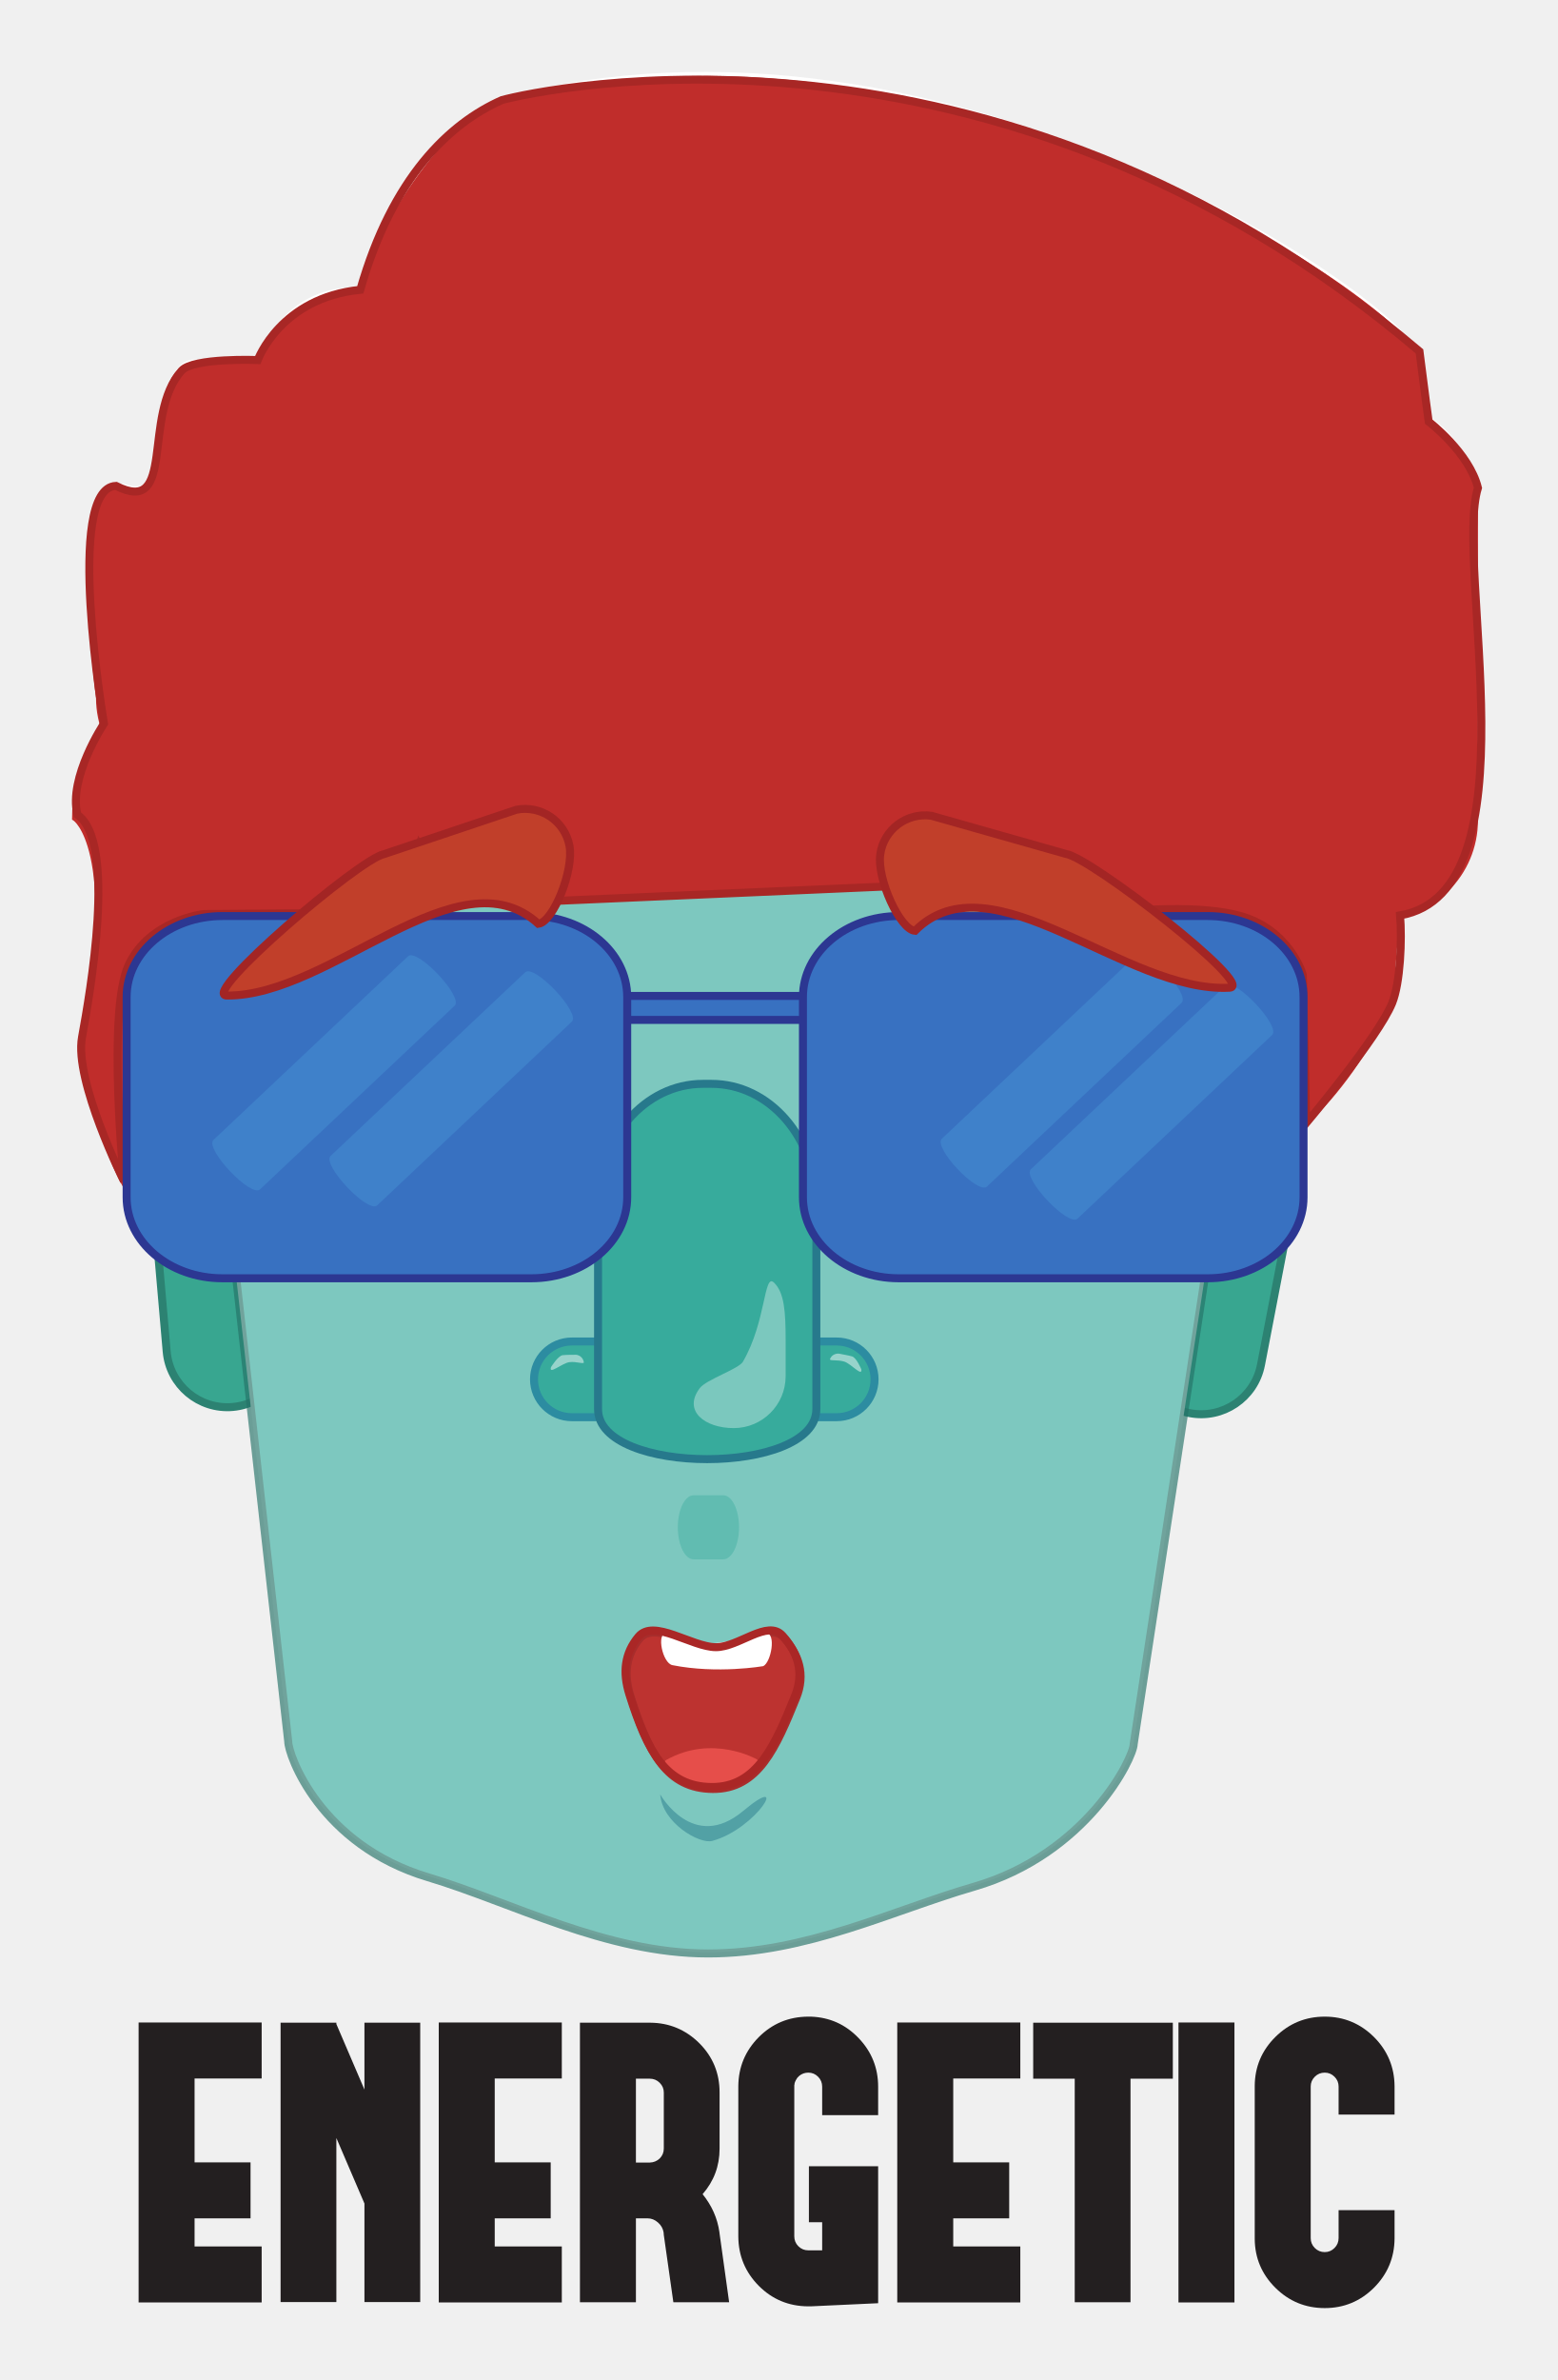
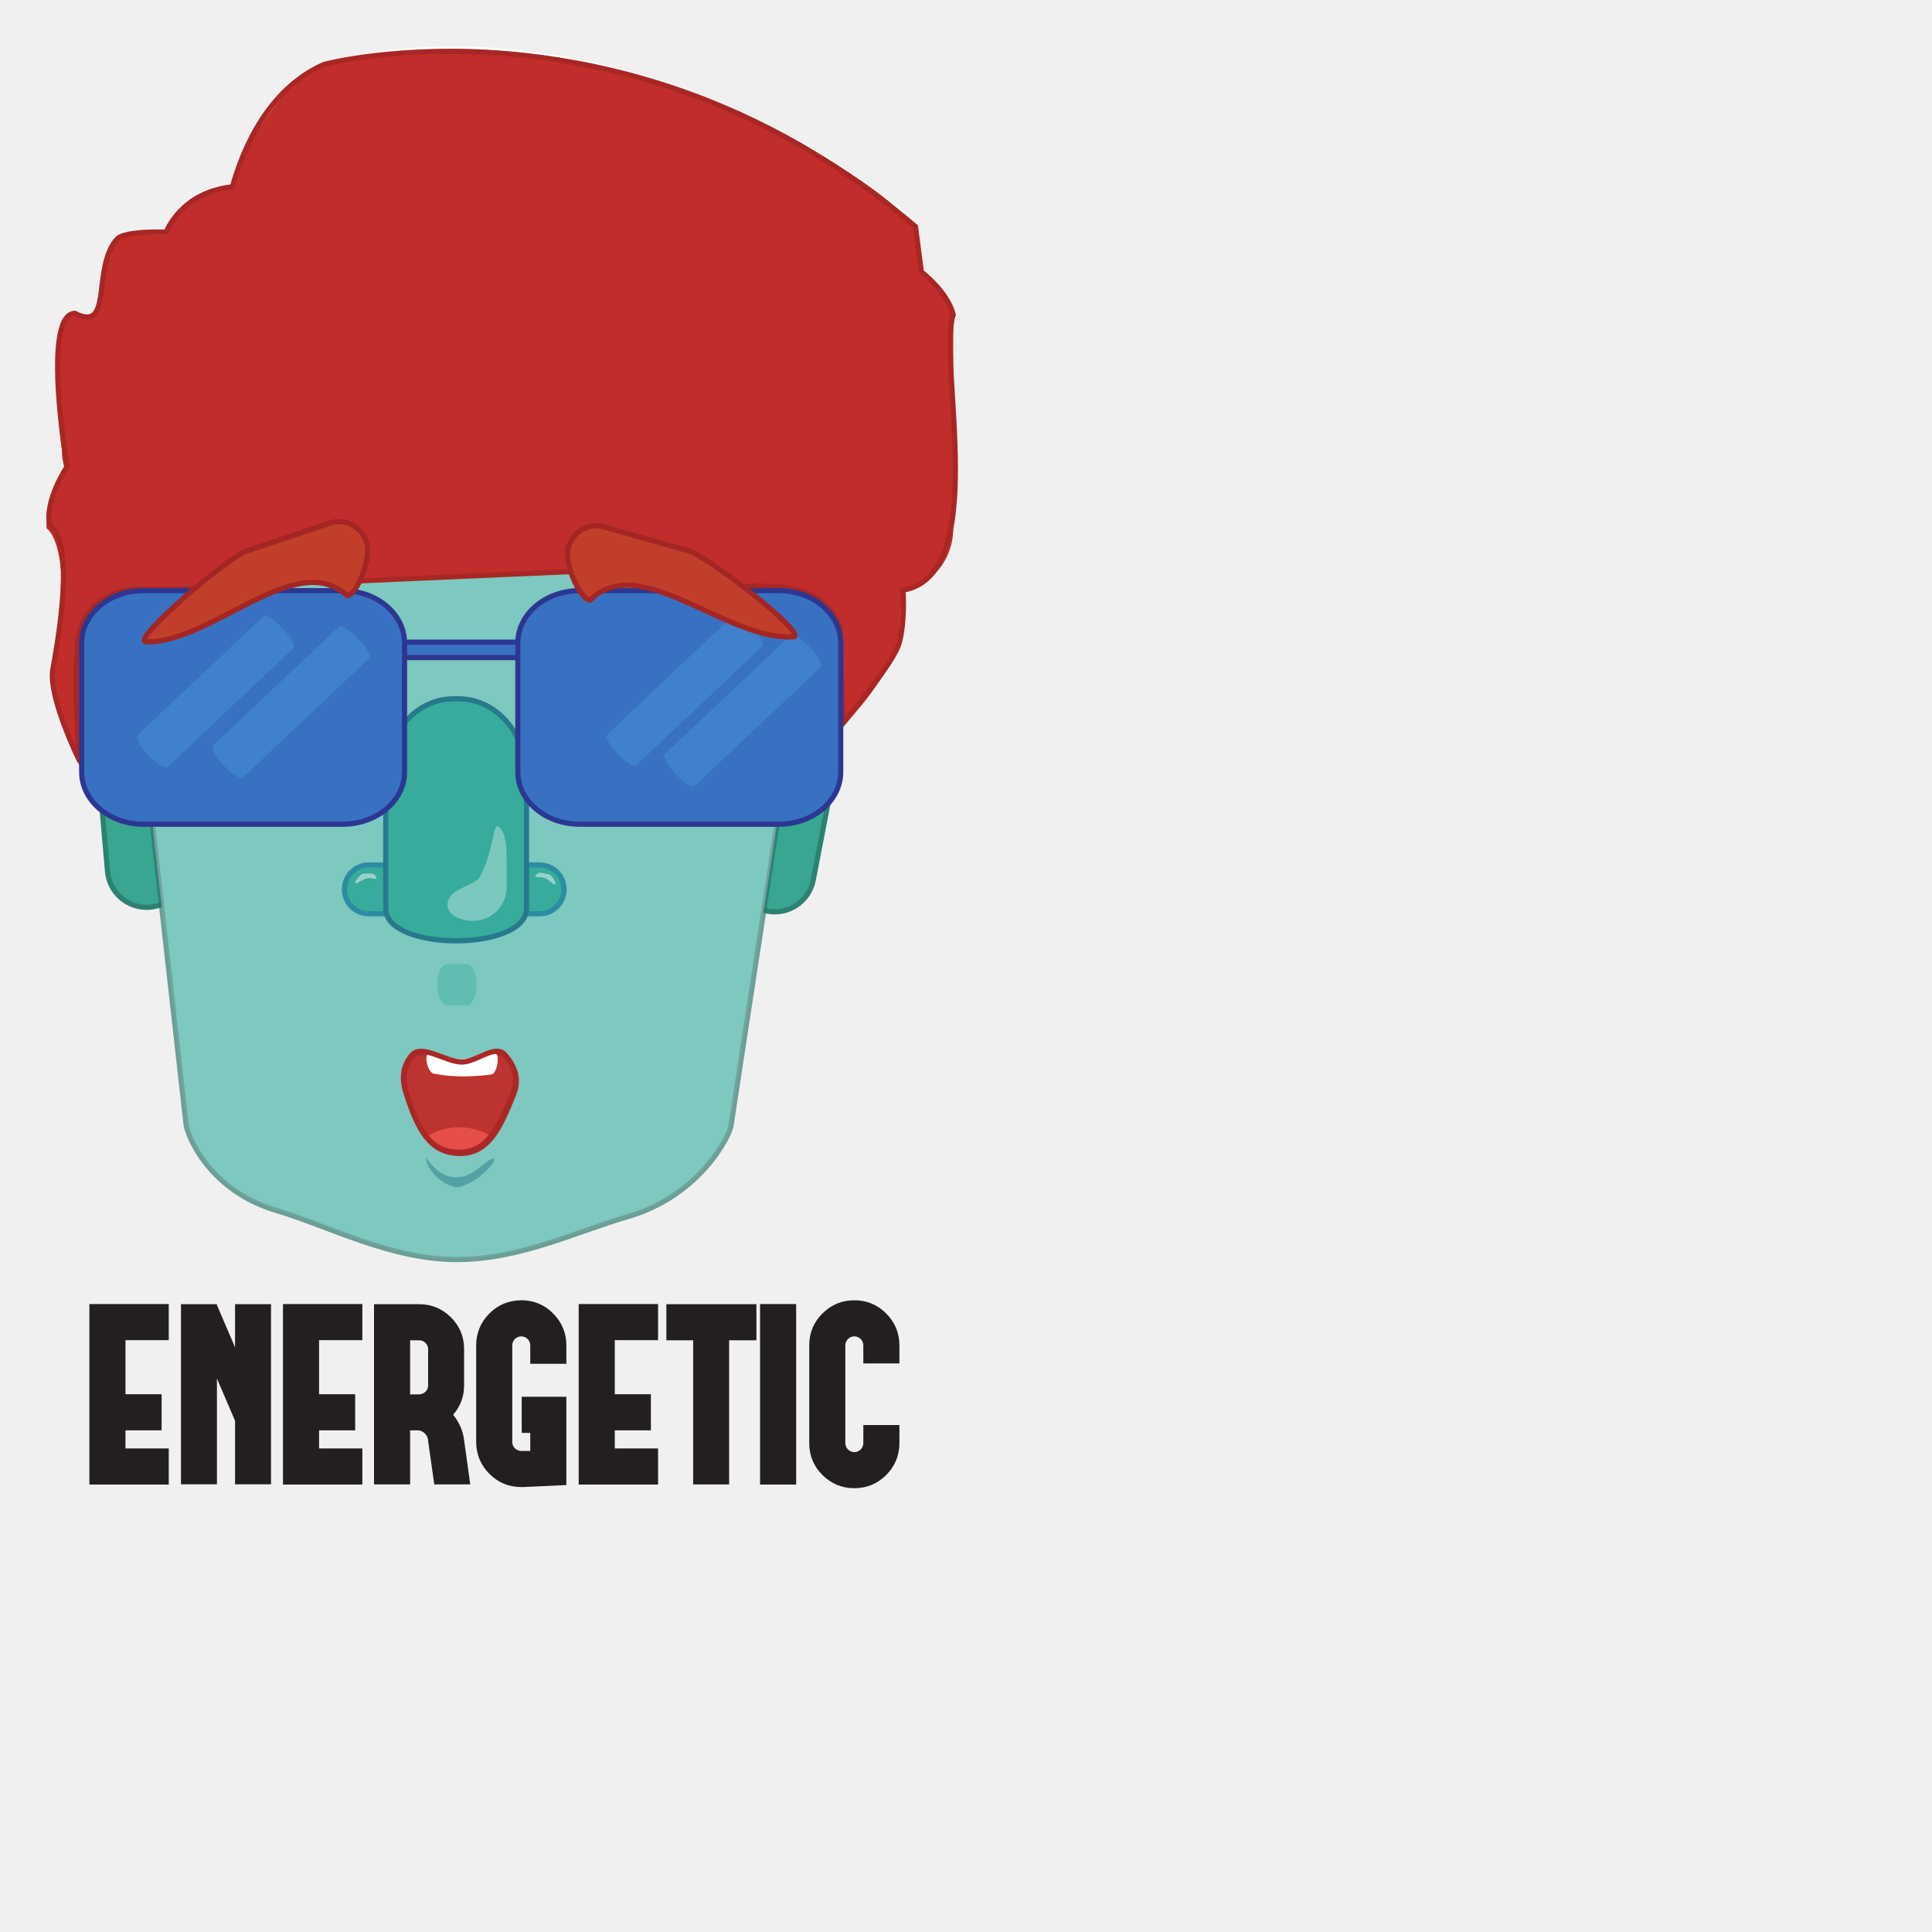
- <svg xmlns="http://www.w3.org/2000/svg" id="svg5594" width="259.923" height="397.144" viewBox="0 0 259.923 397.144">
+ <svg xmlns="http://www.w3.org/2000/svg" id="svg5594" viewBox="0 0 500 500">
  <defs id="defs5598">
    <clipPath id="clipPath5622">
      <path d="M 0,297.858 H 194.942 V 0 H 0 Z" id="path5620" />
    </clipPath>
    <clipPath id="clipPath5652">
      <path d="m 82.651,64.762 h 16.747 v -6.694 h -16.747 z" id="path5650" />
    </clipPath>
    <clipPath id="clipPath5688">
      <path d="M 25.145,235.048 H 156.146 V 52.881 H 25.145 Z" id="path5686" />
    </clipPath>
    <clipPath id="clipPath5760">
      <path d="m 84.851,110.727 h 7.667 v -8.022 h -7.667 z" id="path5758" />
    </clipPath>
    <clipPath id="clipPath5784">
      <path d="M 86.847,137.508 H 98.351 V 119.131 H 86.847 Z" id="path5782" />
    </clipPath>
    <clipPath id="clipPath5800">
      <path d="m 68.94,128.314 h 4.146 v -1.902 h -4.146 z" id="path5798" />
    </clipPath>
    <clipPath id="clipPath5816">
      <path d="m 103.898,128.453 h 3.938 v -2.276 h -3.938 z" id="path5814" />
    </clipPath>
    <clipPath id="clipPath5932">
      <path d="M 41.239,176.305 H 71.731 v -29.42 H 41.239 Z" id="path5930" />
    </clipPath>
    <clipPath id="clipPath5948">
      <path d="m 26.573,178.305 h 30.492 v -29.42 H 26.573 Z" id="path5946" />
    </clipPath>
    <clipPath id="clipPath5964">
      <path d="m 128.906,174.639 h 30.492 v -29.421 h -30.492 z" id="path5962" />
    </clipPath>
    <clipPath id="clipPath5980">
      <path d="m 117.756,178.463 h 30.312 v -29.228 h -30.312 z" id="path5978" />
    </clipPath>
    <clipPath id="clipPath5996">
      <path d="m 77.958,94.062 h 22.768 V 73.465 H 77.958 Z" id="path5994" />
    </clipPath>
    <clipPath id="clipPath6016">
      <path d="M 82.647,73.289 H 95.944 V 67.42 H 82.647 Z" id="path6014" />
    </clipPath>
    <clipPath id="clipPath6036">
      <path d="M 83.216,79.069 H 94.886 V 73.965 H 83.216 Z" id="path6034" />
    </clipPath>
  </defs>
  <g id="g5602" transform="matrix(1.33333 0 0 -1.33333 0 397.144)">
    <g id="g5604" transform="translate(24.358 37.734)">
      <path d="m 0,0 v -10.498 h 7.007 v -7.006 H 0 v -3.516 h 8.398 v -7.007 H -7.007 V 7.008 H 8.398 V 0 Z" id="path5606" fill="#231f20" />
    </g>
    <g id="g5608" transform="translate(52.605 44.717)">
      <path d="m 0,0 v -34.961 h -6.982 v 12.33 l -3.516,8.203 V -34.961 H -17.48 V 0 h 6.982 v -0.17 l 3.516,-8.203 V 0 Z" id="path5610" fill="#231f20" />
    </g>
    <g id="g5612" transform="translate(61.932 37.734)">
      <path d="m 0,0 v -10.498 h 7.007 v -7.006 H 0 v -3.516 h 8.398 v -7.007 H -7.007 V 7.008 H 8.398 V 0 Z" id="path5614" fill="#231f20" />
    </g>
    <g id="g5616">
      <g id="g5618" clipPath="url(#clipPath5622)">
        <g id="g5624" transform="translate(81.34 27.213)">
          <path d="M 0,0 C 0.488,0.016 0.903,0.186 1.245,0.512 1.587,0.854 1.758,1.27 1.758,1.758 v 7.006 c 0,0.472 -0.171,0.879 -0.513,1.22 C 0.903,10.326 0.488,10.498 0,10.498 H -1.733 V 0 Z M 9.937,-17.48 H 2.954 L 1.758,-9.059 1.733,-8.74 c -0.082,0.488 -0.317,0.902 -0.708,1.244 -0.39,0.342 -0.822,0.514 -1.294,0.514 H -1.733 V -17.48 H -8.74 V 17.504 H 0.049 C 2.441,17.488 4.492,16.633 6.201,14.941 7.894,13.248 8.74,11.197 8.74,8.789 V 1.732 c 0,-2.164 -0.708,-4.06 -2.124,-5.687 1.155,-1.434 1.856,-3.012 2.1,-4.736 L 8.74,-8.887 Z" id="path5626" fill="#231f20" />
        </g>
        <g id="g5628" transform="translate(101.507 45.475)">
          <path d="M 0,0 C 2.344,-0.082 4.329,-0.969 5.957,-2.662 7.601,-4.371 8.423,-6.406 8.423,-8.766 V -12.33 H 1.416 v 3.564 c 0,0.489 -0.171,0.905 -0.513,1.246 -0.341,0.342 -0.749,0.512 -1.22,0.512 -0.424,0 -0.798,-0.131 -1.123,-0.39 C -1.489,-7.432 -1.53,-7.471 -1.563,-7.52 -1.611,-7.568 -1.652,-7.609 -1.685,-7.643 -1.718,-7.691 -1.75,-7.74 -1.782,-7.789 V -7.813 C -1.815,-7.846 -1.84,-7.879 -1.855,-7.91 L -1.88,-7.936 c -0.016,-0.048 -0.033,-0.097 -0.049,-0.146 0,0.016 -0.016,-0.008 -0.049,-0.072 l -0.024,-0.075 c 0,-0.015 -0.009,-0.048 -0.024,-0.097 -0.017,-0.065 -0.025,-0.09 -0.025,-0.072 V -8.521 C -2.067,-8.57 -2.075,-8.586 -2.075,-8.57 V -8.766 -27.49 c 0,-0.489 0.171,-0.905 0.512,-1.246 0.342,-0.342 0.757,-0.512 1.246,-0.512 h 1.733 v 3.516 h -1.66 v 7.005 H 8.423 V -35.865 L 0,-36.256 h -0.366 c -2.409,0.018 -4.46,0.871 -6.153,2.565 -1.693,1.709 -2.547,3.767 -2.563,6.175 v 18.799 c 0.016,2.393 0.87,4.444 2.563,6.153 1.693,1.693 3.744,2.546 6.153,2.564 z" id="path5630" fill="#231f20" />
        </g>
        <g id="g5632" transform="translate(119.33 37.734)">
          <path d="m 0,0 v -10.498 h 7.007 v -7.006 H 0 v -3.516 h 8.398 v -7.007 H -7.007 V 7.008 H 8.398 V 0 Z" id="path5634" fill="#231f20" />
        </g>
        <g id="g5636" transform="translate(146.82 37.71)">
          <path d="M 0,0 H -5.298 V -27.979 H -12.28 V 0 h -5.2 V 7.006 H 0 Z" id="path5638" fill="#231f20" />
        </g>
        <path d="m 154.534,9.707 h -7.007 v 35.035 h 7.007 z" id="path5640" fill="#231f20" />
        <g id="g5642" transform="translate(174.578 21.256)">
          <path d="m 0,0 v -3.541 c -0.017,-2.408 -0.879,-4.467 -2.588,-6.176 -1.709,-1.693 -3.76,-2.539 -6.152,-2.539 -2.409,0 -4.468,0.846 -6.177,2.539 -1.709,1.692 -2.572,3.735 -2.588,6.127 v 19.141 c 0.016,2.392 0.879,4.435 2.588,6.129 1.709,1.691 3.768,2.539 6.177,2.539 2.392,0 4.443,-0.848 6.152,-2.539 1.709,-1.709 2.571,-3.77 2.588,-6.178 v -3.539 h -7.007 v 3.516 c 0,0.47 -0.171,0.878 -0.513,1.22 -0.341,0.342 -0.749,0.512 -1.22,0.512 -0.489,0 -0.904,-0.17 -1.245,-0.512 -0.342,-0.342 -0.513,-0.75 -0.513,-1.22 V -3.492 c 0,-0.488 0.171,-0.903 0.513,-1.244 0.341,-0.342 0.756,-0.514 1.245,-0.514 0.471,0 0.879,0.172 1.22,0.514 0.342,0.341 0.513,0.756 0.513,1.244 l 0,3.492 z" id="path5644" fill="#231f20" />
        </g>
        <g id="g5646">
          <g id="g5660">
            <g clipPath="url(#clipPath5652)" id="g5658" opacity="0.61">
              <g transform="translate(82.651 62.941)" id="g5656">
                <path d="M 0,0 C 0,0 6.979,-5.502 14.665,0.377 21.472,5.584 9.61,-4.98 7.278,-4.873 5.029,-4.771 0,0 0,0" id="path5654" fill="#38a690" />
              </g>
            </g>
          </g>
        </g>
        <g id="g5662" transform="translate(157.856 127.05)">
          <path d="m 0,0 c -0.798,-4.135 -4.795,-6.842 -8.93,-6.045 -4.135,0.797 -6.842,4.795 -6.046,8.93 l 3.216,16.694 c 0.797,4.134 4.795,6.841 8.93,6.045 4.136,-0.797 6.843,-4.795 6.045,-8.93 z" id="path5664" fill="#38a690" />
        </g>
        <g id="g5666" transform="translate(157.856 127.05)">
          <path d="m 0,0 c -0.798,-4.135 -4.795,-6.842 -8.93,-6.045 -4.135,0.797 -6.842,4.795 -6.046,8.93 l 3.216,16.694 c 0.797,4.134 4.795,6.841 8.93,6.045 4.136,-0.797 6.843,-4.795 6.045,-8.93 z" id="path5668" fill="none" stroke="#2c8272" strokeMiterlimit="10" />
        </g>
        <g id="g5670" transform="translate(36.059 130.033)">
          <path d="m 0,0 c 0.365,-4.195 -2.739,-7.893 -6.935,-8.258 -4.195,-0.365 -7.892,2.74 -8.257,6.936 l -1.475,16.936 c -0.364,4.195 2.74,7.892 6.936,8.258 4.195,0.365 7.892,-2.741 8.257,-6.936 z" id="path5672" fill="#38a690" />
        </g>
        <g id="g5674" transform="translate(36.059 130.033)">
          <path d="m 0,0 c 0.365,-4.195 -2.739,-7.893 -6.935,-8.258 -4.195,-0.365 -7.892,2.74 -8.257,6.936 l -1.475,16.936 c -0.364,4.195 2.74,7.892 6.936,8.258 4.195,0.365 7.892,-2.741 8.257,-6.936 z" id="path5676" fill="none" stroke="#2c8272" strokeMiterlimit="10" />
        </g>
        <g id="g5678" transform="translate(141.923 79.738)">
          <path d="m 0,0 c 0,-1.723 -5.855,-13.764 -20.023,-17.863 -10.176,-2.946 -20.922,-8.336 -33.254,-8.336 -12.804,0 -24.652,6.424 -35.042,9.527 -13.552,4.045 -17.522,15.295 -17.522,16.969 l -10.436,92.887 c 0,5.919 5.333,48.824 16.872,50.016 0,0 36.331,11.61 48.333,11.61 11.613,0 46.128,-11.61 46.128,-11.61 C 8.389,133.077 13.723,95.828 13.723,89.909 Z" id="path5680" fill="#fff" />
        </g>
        <g id="g5682">
          <g id="g5700">
            <g clipPath="url(#clipPath5688)" id="g5698" opacity="0.65">
              <g transform="translate(141.923 79.603)" id="g5692">
                <path d="m 0,0 c 0,-1.725 -5.855,-13.775 -20.023,-17.879 -10.176,-2.947 -20.922,-8.344 -33.254,-8.344 -12.804,0 -24.652,6.43 -35.042,9.537 -13.552,4.047 -17.522,15.307 -17.522,16.985 l -10.436,92.966 c 0,5.925 5.333,48.866 16.872,50.059 0,0 36.331,11.621 48.333,11.621 11.613,0 46.128,-11.62 46.128,-11.62 C 8.389,133.193 13.723,95.912 13.723,89.987 Z" id="path5690" fill="#37ab9c" />
              </g>
              <g transform="translate(141.923 79.603)" id="g5696">
                <path d="m 0,0 c 0,-1.725 -5.855,-13.775 -20.023,-17.879 -10.176,-2.947 -20.922,-8.344 -33.254,-8.344 -12.804,0 -24.652,6.43 -35.042,9.537 -13.552,4.047 -17.522,15.307 -17.522,16.985 l -10.436,92.966 c 0,5.925 5.333,48.866 16.872,50.059 0,0 36.331,11.621 48.333,11.621 11.613,0 46.128,-11.62 46.128,-11.62 C 8.389,133.193 13.723,95.912 13.723,89.987 Z" id="path5694" fill="none" stroke="#247167" strokeMiterlimit="10" />
              </g>
            </g>
          </g>
        </g>
        <g id="g5702" transform="translate(175.328 202.979)">
          <path d="m 0,0 c 0.293,-6.621 -4.838,-12.226 -11.458,-12.518 l -99.569,-4.401 c -6.62,-0.292 -12.226,4.837 -12.518,11.458 l -6.265,63.031 c -0.293,6.621 10.605,23.266 17,25 55.333,15 113.76,-25.49 115,-32 C 4.857,36.57 0,0 0,0" id="path5704" fill="#fff" />
        </g>
        <g id="g5706" transform="translate(61.518 211.548)">
          <path d="m 0,0 c 0,-6.628 -5.373,-12 -12,-12 h -25 c -6.627,0 -12,5.372 -12,12 0,0 -3.655,27.89 3.333,25.667 7.333,-2.333 2.04,15.666 8.667,15.666 h 25 c 6.627,0 12,-5.372 12,-12 z" id="path5708" fill="#fff" />
        </g>
        <g id="g5710" transform="translate(41.185 163.55)">
          <path d="m 0,0 c -7.667,-0.667 -3.706,-18 -10.334,-18 h -9.333 c -6.627,0 -11.222,19.887 -10.667,23 4.333,24.333 -1.333,28 -1.333,28 0,4.666 2.332,15.666 12,12 h 9.333 c 6.628,0 12,-5.373 12,-12 C 1.666,33 8.229,0.716 0,0" id="path5712" fill="#fff" />
        </g>
        <g id="g5714" transform="translate(161.185 152.381)">
          <path d="M 0,0 C 0,-3.773 -3.06,-6.833 -6.833,-6.833 -7.666,1.168 -12,6.061 -12,9.834 L -13.667,57 c 0,3.774 3.06,6.834 6.834,6.834 C -3.06,63.834 0,60.774 0,57 Z" id="path5716" fill="#fff" />
        </g>
        <g id="g5718" transform="translate(174.185 177.55)">
          <path d="m 0,0 c 1.667,-4 -10.038,-22 -16.666,-22 l -1.667,3.999 c -6.627,0 -12,5.372 -12,12 v 45 c 0,6.628 5.373,12 12,12 H -9 c 6.628,0 12,-5.372 12,-12 z" id="path5720" fill="#fff" />
        </g>
        <g id="g5722" transform="translate(184.518 196.215)">
          <path d="m 0,0 c 0,-6.628 -5.373,-12 -12,-12 h -15.667 c -6.628,0 -12,5.372 -12,12 v 39.333 c 0,6.628 5.372,12 12,12 H -12 c 6.627,0 12,-5.372 12,-12 z" id="path5724" fill="#fff" />
        </g>
        <g id="g5726" transform="translate(165.518 191.881)">
          <path d="m 0,0 c 0,-6.627 -5.373,-12 -12,-12 0,0 -15.049,-3.867 -15.667,0 -1.332,8.334 -12,5.373 -12,12 v 39.334 c 0,6.627 5.372,12 12,12 H -12 c 6.627,0 12,-5.373 12,-12 z" id="path5728" fill="#fff" />
        </g>
        <g id="g5730" transform="translate(58.518 246.548)">
          <path d="m 0,0 c 0,-6.628 -5.373,-12 -12,-12 h -2.333 c -6.628,0 -12,5.372 -12,12 v 3.333 c 0,6.628 5.372,12 12,12 H -12 c 6.627,0 12,-5.372 12,-12 z" id="path5732" fill="#fff" />
        </g>
        <g id="g5734" transform="translate(54.852 199.881)">
          <path d="m 0,0 c 0,-6.627 -5.373,-12 -12,-12 h -3.334 c -6.627,0 -12,5.373 -12,12 v 13.334 c 0,6.627 5.373,12 12,12 H -12 c 6.627,0 12,-5.373 12,-12 z" id="path5736" fill="#fff" />
        </g>
        <g id="g5738" transform="translate(109.481 125.232)">
          <path d="m 0,0 c 0,-2.615 -2.121,-4.736 -4.736,-4.736 h -2.916 c -2.616,0 -4.737,2.121 -4.737,4.736 0,2.617 2.121,4.736 4.737,4.736 h 2.916 C -2.121,4.736 0,2.617 0,0" id="path5740" fill="#37ab9c" />
        </g>
        <g id="g5742" transform="translate(109.481 125.232)">
          <path d="m 0,0 c 0,-2.615 -2.121,-4.736 -4.736,-4.736 h -2.916 c -2.616,0 -4.737,2.121 -4.737,4.736 0,2.617 2.121,4.736 4.737,4.736 h 2.916 C -2.121,4.736 0,2.617 0,0 Z" id="path5744" fill="none" stroke="#2c8ca1" strokeMiterlimit="10" />
        </g>
        <g id="g5746" transform="translate(79.238 125.232)">
          <path d="m 0,0 c 0,-2.615 -2.121,-4.736 -4.736,-4.736 h -2.915 c -2.616,0 -4.737,2.121 -4.737,4.736 0,2.617 2.121,4.736 4.737,4.736 h 2.915 C -2.121,4.736 0,2.617 0,0" id="path5748" fill="#37ab9c" />
        </g>
        <g id="g5750" transform="translate(79.238 125.232)">
          <path d="m 0,0 c 0,-2.615 -2.121,-4.736 -4.736,-4.736 h -2.915 c -2.616,0 -4.737,2.121 -4.737,4.736 0,2.617 2.121,4.736 4.737,4.736 h 2.915 C -2.121,4.736 0,2.617 0,0 Z" id="path5752" fill="none" stroke="#2c8ca1" strokeMiterlimit="10" />
        </g>
        <g id="g5754">
          <g id="g5768">
            <g clipPath="url(#clipPath5760)" id="g5766" opacity="0.4">
              <g transform="translate(92.518 106.717)" id="g5764">
                <path d="m 0,0 c 0,-2.217 -0.888,-4.012 -1.982,-4.012 h -3.703 c -1.094,0 -1.982,1.795 -1.982,4.012 0,2.215 0.888,4.01 1.982,4.01 h 3.703 C -0.888,4.01 0,2.215 0,0" id="path5762" fill="#37ab9c" />
              </g>
            </g>
          </g>
        </g>
        <g id="g5770" transform="translate(102.194 121.504)">
          <path d="m 0,0 c 0,-8.346 -27.327,-8.346 -27.327,0 v 25.602 c 0,8.345 5.872,15.109 13.117,15.109 h 1.093 C -5.872,40.711 0,33.947 0,25.602 Z" id="path5772" fill="#37ab9c" />
        </g>
        <g id="g5774" transform="translate(102.194 121.504)">
          <path d="m 0,0 c 0,-8.346 -27.327,-8.346 -27.327,0 v 25.602 c 0,8.345 5.872,15.109 13.117,15.109 h 1.093 C -5.872,40.711 0,33.947 0,25.602 Z" id="path5776" fill="none" stroke="#27798c" strokeMiterlimit="10" />
        </g>
        <g id="g5778">
          <g id="g5792">
            <g clipPath="url(#clipPath5784)" id="g5790" opacity="0.34">
              <g transform="translate(98.35 125.63)" id="g5788">
                <path d="m 0,0 c 0,-3.59 -2.91,-6.5 -6.5,-6.5 -3.59,0 -6.412,2.135 -4.25,5 0.822,1.09 4.875,2.395 5.406,3.313 2.922,5.046 2.594,11.125 3.875,9.906 C -0.166,10.48 0,8.09 0,4.5 Z" id="path5786" fill="#fff" />
              </g>
            </g>
          </g>
        </g>
        <g id="g5794">
          <g id="g5808">
            <g clipPath="url(#clipPath5800)" id="g5806" opacity="0.48">
              <g transform="translate(73.085 127.375)" id="g5804">
                <path d="m 0,0 c 0.04,-0.297 -0.907,0.129 -1.816,0.006 -0.909,-0.121 -2.599,-1.631 -2.292,-0.625 0,0 0.866,1.422 1.459,1.5 0.372,0.051 1.432,0.049 1.432,0.049 C -0.624,1.01 -0.079,0.594 0,0" id="path5802" fill="#fff" />
              </g>
            </g>
          </g>
        </g>
        <g id="g5810">
          <g id="g5824">
            <g clipPath="url(#clipPath5816)" id="g5822" opacity="0.48">
              <g transform="translate(103.904 127.77)" id="g5820">
                <path d="m 0,0 c -0.094,-0.264 0.915,-0.045 1.786,-0.316 0.871,-0.272 2.257,-1.948 2.139,-0.977 0,0 -0.591,1.447 -1.159,1.625 -0.357,0.111 -1.4,0.299 -1.4,0.299 C 0.797,0.807 0.186,0.525 0,0" id="path5818" fill="#fff" />
              </g>
            </g>
          </g>
        </g>
        <g id="g5826" transform="translate(175.328 201.979)">
          <path d="m 0,0 c 0.293,-6.621 -4.838,-12.226 -11.458,-12.518 l -99.569,-4.401 c -6.62,-0.292 -12.226,4.837 -12.518,11.458 l -6.265,63.031 c -0.293,6.621 10.605,23.266 17,25 55.333,15 113.76,-25.49 115,-32 C 4.857,36.57 0,0 0,0" id="path5828" fill="#c02d2b" />
        </g>
        <g id="g5830" transform="translate(175.328 201.979)">
          <path d="m 0,0 c 0.293,-6.621 -4.838,-12.226 -11.458,-12.518 l -99.569,-4.401 c -6.62,-0.292 -12.226,4.837 -12.518,11.458 l -6.265,63.031 c -0.293,6.621 10.605,23.266 17,25 55.333,15 113.76,-25.49 115,-32 C 4.857,36.57 0,0 0,0 Z" id="path5832" fill="none" stroke="#c02d2b" strokeMiterlimit="10" />
        </g>
        <g id="g5834" transform="translate(61.518 210.548)">
          <path d="m 0,0 c 0,-6.628 -5.373,-12 -12,-12 h -25 c -6.627,0 -12,5.372 -12,12 0,0 -3.655,27.89 3.333,25.667 7.333,-2.333 2.04,15.666 8.667,15.666 h 25 c 6.627,0 12,-5.372 12,-12 z" id="path5836" fill="#c02d2b" />
        </g>
        <g id="g5838" transform="translate(61.518 210.548)">
          <path d="m 0,0 c 0,-6.628 -5.373,-12 -12,-12 h -25 c -6.627,0 -12,5.372 -12,12 0,0 -3.655,27.89 3.333,25.667 7.333,-2.333 2.04,15.666 8.667,15.666 h 25 c 6.627,0 12,-5.372 12,-12 z" id="path5840" fill="none" stroke="#c02d2b" strokeMiterlimit="10" />
        </g>
        <g id="g5842" transform="translate(41.185 162.55)">
          <path d="m 0,0 c -7.667,-0.667 -3.706,-18 -10.334,-18 h -9.333 c -6.627,0 -11.222,19.887 -10.667,23 4.333,24.333 -1.333,28 -1.333,28 0,4.666 2.332,15.666 12,12 h 9.333 c 6.628,0 12,-5.373 12,-12 C 1.666,33 8.229,0.716 0,0" id="path5844" fill="#c02d2b" />
        </g>
        <g id="g5846" transform="translate(41.185 162.55)">
          <path d="m 0,0 c -7.667,-0.667 -3.706,-18 -10.334,-18 h -9.333 c -6.627,0 -11.222,19.887 -10.667,23 4.333,24.333 -1.333,28 -1.333,28 0,4.666 2.332,15.666 12,12 h 9.333 c 6.628,0 12,-5.373 12,-12 C 1.666,33 8.229,0.716 0,0 Z" id="path5848" fill="none" stroke="#c02d2b" strokeMiterlimit="10" />
        </g>
        <g id="g5850" transform="translate(161.185 151.381)">
          <path d="M 0,0 C 0,-3.773 -3.06,-6.833 -6.833,-6.833 -7.666,1.168 -12,6.061 -12,9.834 L -13.667,57 c 0,3.774 3.06,6.834 6.834,6.834 C -3.06,63.834 0,60.774 0,57 Z" id="path5852" fill="#c02d2b" />
        </g>
        <g id="g5854" transform="translate(161.185 151.381)">
          <path d="M 0,0 C 0,-3.773 -3.06,-6.833 -6.833,-6.833 -7.666,1.168 -12,6.061 -12,9.834 L -13.667,57 c 0,3.774 3.06,6.834 6.834,6.834 C -3.06,63.834 0,60.774 0,57 Z" id="path5856" fill="none" stroke="#c02d2b" strokeMiterlimit="10" />
        </g>
        <g id="g5858" transform="translate(174.185 176.55)">
          <path d="m 0,0 c 1.667,-4 -10.038,-22 -16.666,-22 l -1.667,3.999 c -6.627,0 -12,5.372 -12,12 v 45 c 0,6.628 5.373,12 12,12 H -9 c 6.628,0 12,-5.372 12,-12 z" id="path5860" fill="#c02d2b" />
        </g>
        <g id="g5862" transform="translate(174.185 176.55)">
          <path d="m 0,0 c 1.667,-4 -10.038,-22 -16.666,-22 l -1.667,3.999 c -6.627,0 -12,5.372 -12,12 v 45 c 0,6.628 5.373,12 12,12 H -9 c 6.628,0 12,-5.372 12,-12 z" id="path5864" fill="none" stroke="#c02d2b" strokeMiterlimit="10" />
        </g>
        <g id="g5866" transform="translate(184.518 195.215)">
          <path d="m 0,0 c 0,-6.628 -5.373,-12 -12,-12 h -15.667 c -6.628,0 -12,5.372 -12,12 v 39.333 c 0,6.628 5.372,12 12,12 H -12 c 6.627,0 12,-5.372 12,-12 z" id="path5868" fill="#c02d2b" />
        </g>
        <g id="g5870" transform="translate(184.518 195.215)">
          <path d="m 0,0 c 0,-6.628 -5.373,-12 -12,-12 h -15.667 c -6.628,0 -12,5.372 -12,12 v 39.333 c 0,6.628 5.372,12 12,12 H -12 c 6.627,0 12,-5.372 12,-12 z" id="path5872" fill="none" stroke="#c02d2b" strokeMiterlimit="10" />
        </g>
        <g id="g5874" transform="translate(165.518 190.881)">
          <path d="m 0,0 c 0,-6.627 -5.373,-12 -12,-12 0,0 -15.049,-3.867 -15.667,0 -1.332,8.334 -12,5.373 -12,12 v 39.334 c 0,6.627 5.372,12 12,12 H -12 c 6.627,0 12,-5.373 12,-12 z" id="path5876" fill="#c02d2b" />
        </g>
        <g id="g5878" transform="translate(165.518 190.881)">
          <path d="m 0,0 c 0,-6.627 -5.373,-12 -12,-12 0,0 -15.049,-3.867 -15.667,0 -1.332,8.334 -12,5.373 -12,12 v 39.334 c 0,6.627 5.372,12 12,12 H -12 c 6.627,0 12,-5.373 12,-12 z" id="path5880" fill="none" stroke="#c02d2b" strokeMiterlimit="10" />
        </g>
        <g id="g5882" transform="translate(58.518 245.548)">
          <path d="m 0,0 c 0,-6.628 -5.373,-12 -12,-12 h -2.333 c -6.628,0 -12,5.372 -12,12 v 3.333 c 0,6.628 5.372,12 12,12 H -12 c 6.627,0 12,-5.372 12,-12 z" id="path5884" fill="#c02d2b" />
        </g>
        <g id="g5886" transform="translate(58.518 245.548)">
          <path d="m 0,0 c 0,-6.628 -5.373,-12 -12,-12 h -2.333 c -6.628,0 -12,5.372 -12,12 v 3.333 c 0,6.628 5.372,12 12,12 H -12 c 6.627,0 12,-5.372 12,-12 z" id="path5888" fill="none" stroke="#c02d2b" strokeMiterlimit="10" />
        </g>
        <g id="g5890" transform="translate(54.852 198.881)">
          <path d="m 0,0 c 0,-6.627 -5.373,-12 -12,-12 h -3.334 c -6.627,0 -12,5.373 -12,12 v 13.334 c 0,6.627 5.373,12 12,12 H -12 c 6.627,0 12,-5.373 12,-12 z" id="path5892" fill="#c02d2b" />
        </g>
        <g id="g5894" transform="translate(54.852 198.881)">
          <path d="m 0,0 c 0,-6.627 -5.373,-12 -12,-12 h -3.334 c -6.627,0 -12,5.373 -12,12 v 13.334 c 0,6.627 5.373,12 12,12 H -12 c 6.627,0 12,-5.373 12,-12 z" id="path5896" fill="none" stroke="#c02d2b" strokeMiterlimit="10" />
        </g>
        <g id="g5898" transform="translate(15.518 150.05)">
          <path d="m 0,0 c 0,0 -6.25,12.5 -5.25,18 1,5.5 4.359,24.418 -0.57,27.834 C -7,50.5 -2.5,57.25 -2.5,57.25 c 0,0 -5,29.5 1.5,29.75 7.583,-3.834 3.202,8.803 8.208,14.416 1.476,1.655 9.542,1.334 9.542,1.334 0,0 2.833,7.791 12.833,8.791 4,14 11.107,20.824 17.75,23.75 4.625,1.25 61.5,13.875 114.847,-31.457 0.57,-4.584 1.153,-8.793 1.153,-8.793 0,0 5.087,-3.891 6.167,-8.291 -2.998,-9.584 7.373,-50.581 -9.75,-53.5 0.25,-3 0.046,-8.444 -1,-11 C 157.002,17.98 148,7.25 148,7.25 l -0.417,18.541 c 0,0 -1.643,5.878 -8.25,7.5 -7.202,1.767 -17.693,-0.242 -19.75,0.5 -2.766,1.245 -7,2.625 -9,4.125 -2.125,-1.125 -11.125,-0.875 -11.125,-0.875 L 47,34.75 c 0,0 -6.167,-0.459 -10.042,7.166 -1.375,-4.5 -7.375,-5.125 -7.375,-5.125 L 29.621,33.579 9.958,33.416 c 0,0 -6.75,-0.75 -9.375,-6.375 C -2.145,21.196 0,0 0,0" id="path5900" fill="none" stroke="#a82725" strokeMiterlimit="10" />
        </g>
        <g id="g5902" transform="translate(109.184 171.716)">
          <path d="m 0,0 c 0,-0.829 -0.672,-1.5 -1.5,-1.5 h -34.667 c -0.828,0 -1.5,0.671 -1.5,1.5 0,0.829 0.672,1.5 1.5,1.5 H -1.5 C -0.672,1.5 0,0.829 0,0" id="path5904" fill="#3871c1" />
        </g>
        <g id="g5906" transform="translate(109.184 171.716)">
          <path d="m 0,0 c 0,-0.829 -0.672,-1.5 -1.5,-1.5 h -34.667 c -0.828,0 -1.5,0.671 -1.5,1.5 0,0.829 0.672,1.5 1.5,1.5 H -1.5 C -0.672,1.5 0,0.829 0,0 Z" id="path5908" fill="none" stroke="#2c3792" strokeMiterlimit="10" />
        </g>
        <g id="g5910" transform="translate(163.183 148.018)">
          <path d="m 0,0 c 0,-5.598 -5.372,-10.137 -12,-10.137 h -38.667 c -6.627,0 -12,4.539 -12,10.137 v 25.061 c 0,5.597 5.373,10.136 12,10.136 H -12 c 6.628,0 12,-4.539 12,-10.136 z" id="path5912" fill="#3871c1" />
        </g>
        <g id="g5914" transform="translate(163.183 148.018)">
          <path d="m 0,0 c 0,-5.598 -5.372,-10.137 -12,-10.137 h -38.667 c -6.627,0 -12,4.539 -12,10.137 v 25.061 c 0,5.597 5.373,10.136 12,10.136 H -12 c 6.628,0 12,-4.539 12,-10.136 z" id="path5916" fill="none" stroke="#2c3792" strokeMiterlimit="10" />
        </g>
        <g id="g5918" transform="translate(78.518 148.018)">
          <path d="m 0,0 c 0,-5.598 -5.372,-10.137 -12,-10.137 h -38.667 c -6.627,0 -12,4.539 -12,10.137 v 25.061 c 0,5.597 5.373,10.136 12,10.136 H -12 c 6.628,0 12,-4.539 12,-10.136 z" id="path5920" fill="#3871c1" />
        </g>
        <g id="g5922" transform="translate(78.518 148.018)">
          <path d="m 0,0 c 0,-5.598 -5.372,-10.137 -12,-10.137 h -38.667 c -6.627,0 -12,4.539 -12,10.137 v 25.061 c 0,5.597 5.373,10.136 12,10.136 H -12 c 6.628,0 12,-4.539 12,-10.136 z" id="path5924" fill="none" stroke="#2c3792" strokeMiterlimit="10" />
        </g>
        <g id="g5926">
          <g id="g5940">
            <g clipPath="url(#clipPath5932)" id="g5938" opacity="0.26">
              <g transform="translate(47.225 147.011)" id="g5936">
                <path d="m 0,0 c -1.147,-1.082 -6.983,5.103 -5.837,6.187 l 24.358,22.98 c 1.148,1.082 6.985,-5.104 5.836,-6.186 z" id="path5934" fill="#50ade5" />
              </g>
            </g>
          </g>
        </g>
        <g id="g5942">
          <g id="g5956">
            <g clipPath="url(#clipPath5948)" id="g5954" opacity="0.26">
              <g transform="translate(32.559 149.011)" id="g5952">
                <path d="m 0,0 c -1.147,-1.082 -6.983,5.103 -5.837,6.187 l 24.358,22.98 c 1.148,1.082 6.985,-5.104 5.836,-6.186 z" id="path5950" fill="#50ade5" />
              </g>
            </g>
          </g>
        </g>
        <g id="g5958">
          <g id="g5972">
            <g clipPath="url(#clipPath5964)" id="g5970" opacity="0.26">
              <g transform="translate(134.892 145.344)" id="g5968">
                <path d="m 0,0 c -1.147,-1.082 -6.983,5.104 -5.837,6.186 l 24.358,22.982 c 1.148,1.081 6.985,-5.105 5.836,-6.186 z" id="path5966" fill="#50ade5" />
              </g>
            </g>
          </g>
        </g>
        <g id="g5974">
          <g id="g5988">
            <g clipPath="url(#clipPath5980)" id="g5986" opacity="0.26">
              <g transform="translate(123.558 149.365)" id="g5984">
                <path d="m 0,0 c -1.147,-1.081 -6.795,4.904 -5.648,5.987 l 24.357,22.982 c 1.148,1.081 6.797,-4.906 5.648,-5.988 z" id="path5982" fill="#50ade5" />
              </g>
            </g>
          </g>
        </g>
        <g id="g5990">
          <g id="g6008">
            <g clipPath="url(#clipPath5996)" id="g6006" opacity="0.96">
              <g transform="translate(99.683 85.389)" id="g6000">
                <path d="m 0,0 c -2.51,-6.174 -4.726,-11.465 -10.452,-11.424 -5.728,0.041 -8.058,4.5 -10.288,11.574 -0.898,2.846 -0.564,5.211 1.132,7.243 1.912,2.296 6.648,-1.297 9.685,-1.319 2.865,-0.021 6.5,3.533 8.362,1.44 C 0.3,5.418 1.196,2.943 0,0" id="path5998" fill="#c02d2b" />
              </g>
              <g transform="translate(99.683 85.389)" id="g6004">
                <path d="m 0,0 c -2.51,-6.174 -4.726,-11.465 -10.452,-11.424 -5.728,0.041 -8.058,4.5 -10.288,11.574 -0.898,2.846 -0.564,5.211 1.132,7.243 1.912,2.296 6.648,-1.297 9.685,-1.319 2.865,-0.021 6.5,3.533 8.362,1.44 C 0.3,5.418 1.196,2.943 0,0 Z" id="path6002" fill="none" stroke="#aa2726" strokeMiterlimit="10" />
              </g>
            </g>
          </g>
        </g>
        <g id="g6010">
          <g id="g6024">
            <g clipPath="url(#clipPath6016)" id="g6022" opacity="0.5">
              <g transform="translate(82.647 73.29)" id="g6020">
                <path d="m 0,0 c 0,0 4.121,-7.324 10.385,-2.074 6.027,5.051 1.686,-2.25 -3.877,-3.75 C 4.909,-6.254 0.266,-3.574 0,0" id="path6018" fill="#27798c" />
              </g>
            </g>
          </g>
        </g>
        <g id="g6026" transform="translate(95.548 89.34)">
          <path d="m 0,0 c 0,0 -5.75,-1 -11.375,0.125 -1.23,0.246 -2.032,4 -0.777,4 0,0 4.392,-1.254 5.904,-1.25 1.48,0.004 6.623,1.25 6.623,1.25 C 1.63,4.125 1,0.5 0,0" id="path6028" fill="#fff" />
        </g>
        <g id="g6030">
          <g id="g6044">
            <g clipPath="url(#clipPath6036)" id="g6042" opacity="0.77">
              <g transform="translate(94.683 77.709)" id="g6040">
                <path d="m 0,0 c 0,0 -5.51,3.131 -11.272,-0.105 -1.08,-0.608 2.644,-3.264 3.887,-3.264 0,0 0.435,-0.371 1.933,-0.375 1.467,-0.002 2.317,0.5 2.317,0.5 1.244,0 4.126,2.82 3.135,3.244" id="path6038" fill="#f25651" />
              </g>
            </g>
          </g>
        </g>
        <g id="g6046" transform="translate(99.53 85.639)">
          <path d="m 0,0 c -2.51,-6.174 -4.726,-11.465 -10.452,-11.424 -5.728,0.041 -8.058,4.5 -10.288,11.574 -0.898,2.846 -0.564,5.211 1.132,7.243 1.912,2.296 6.648,-1.297 9.685,-1.319 2.865,-0.021 6.5,3.533 8.362,1.44 C 0.3,5.418 1.196,2.943 0,0 Z" id="path6048" fill="none" stroke="#aa2726" strokeMiterlimit="10" />
        </g>
        <g id="g6050" transform="translate(153.932 174.247)">
          <path d="m 0,0 c -13.025,-0.718 -29.802,16.729 -39.387,7.119 -1.875,0.142 -4.794,6.489 -4.348,9.587 0.443,3.097 3.313,5.249 6.413,4.808 l 16.826,-4.771 C -17.397,16.3 3.396,0.186 0,0" id="path6052" fill="#c13f2a" />
        </g>
        <g id="g6054" transform="translate(153.932 174.247)">
          <path d="m 0,0 c -13.025,-0.718 -29.802,16.729 -39.387,7.119 -1.875,0.142 -4.794,6.489 -4.348,9.587 0.443,3.097 3.313,5.249 6.413,4.808 l 16.826,-4.771 C -17.397,16.3 3.396,0.186 0,0 Z" id="path6056" fill="none" stroke="#a32524" strokeMiterlimit="10" />
        </g>
        <g id="g6058" transform="translate(28.387 173.264)">
          <path d="m 0,0 c 13.048,-0.099 28.978,18.125 39.009,8.979 1.865,0.23 4.479,6.709 3.888,9.782 -0.589,3.073 -3.559,5.087 -6.633,4.496 L 19.683,17.697 C 16.607,17.106 -3.4,0.025 0,0" id="path6060" fill="#c13f2a" />
        </g>
        <g id="g6062" transform="translate(28.387 173.264)">
          <path d="m 0,0 c 13.048,-0.099 28.978,18.125 39.009,8.979 1.865,0.23 4.479,6.709 3.888,9.782 -0.589,3.073 -3.559,5.087 -6.633,4.496 L 19.683,17.697 C 16.607,17.106 -3.4,0.025 0,0 Z" id="path6064" fill="none" stroke="#a32524" strokeMiterlimit="10" />
        </g>
      </g>
    </g>
  </g>
</svg>
